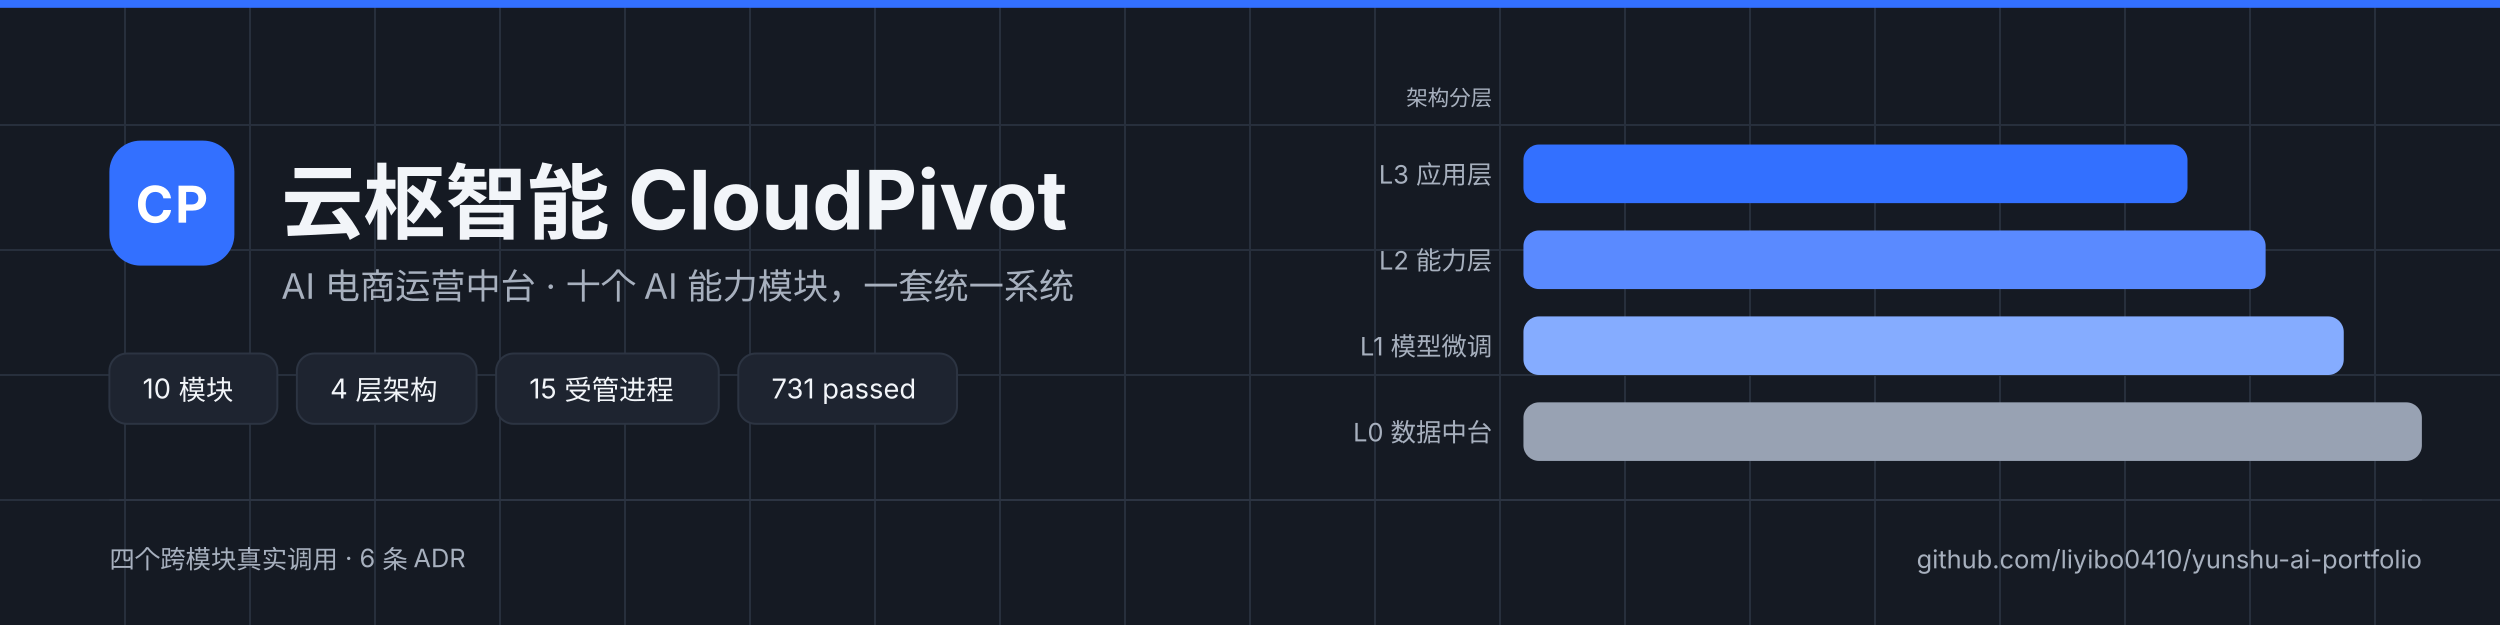
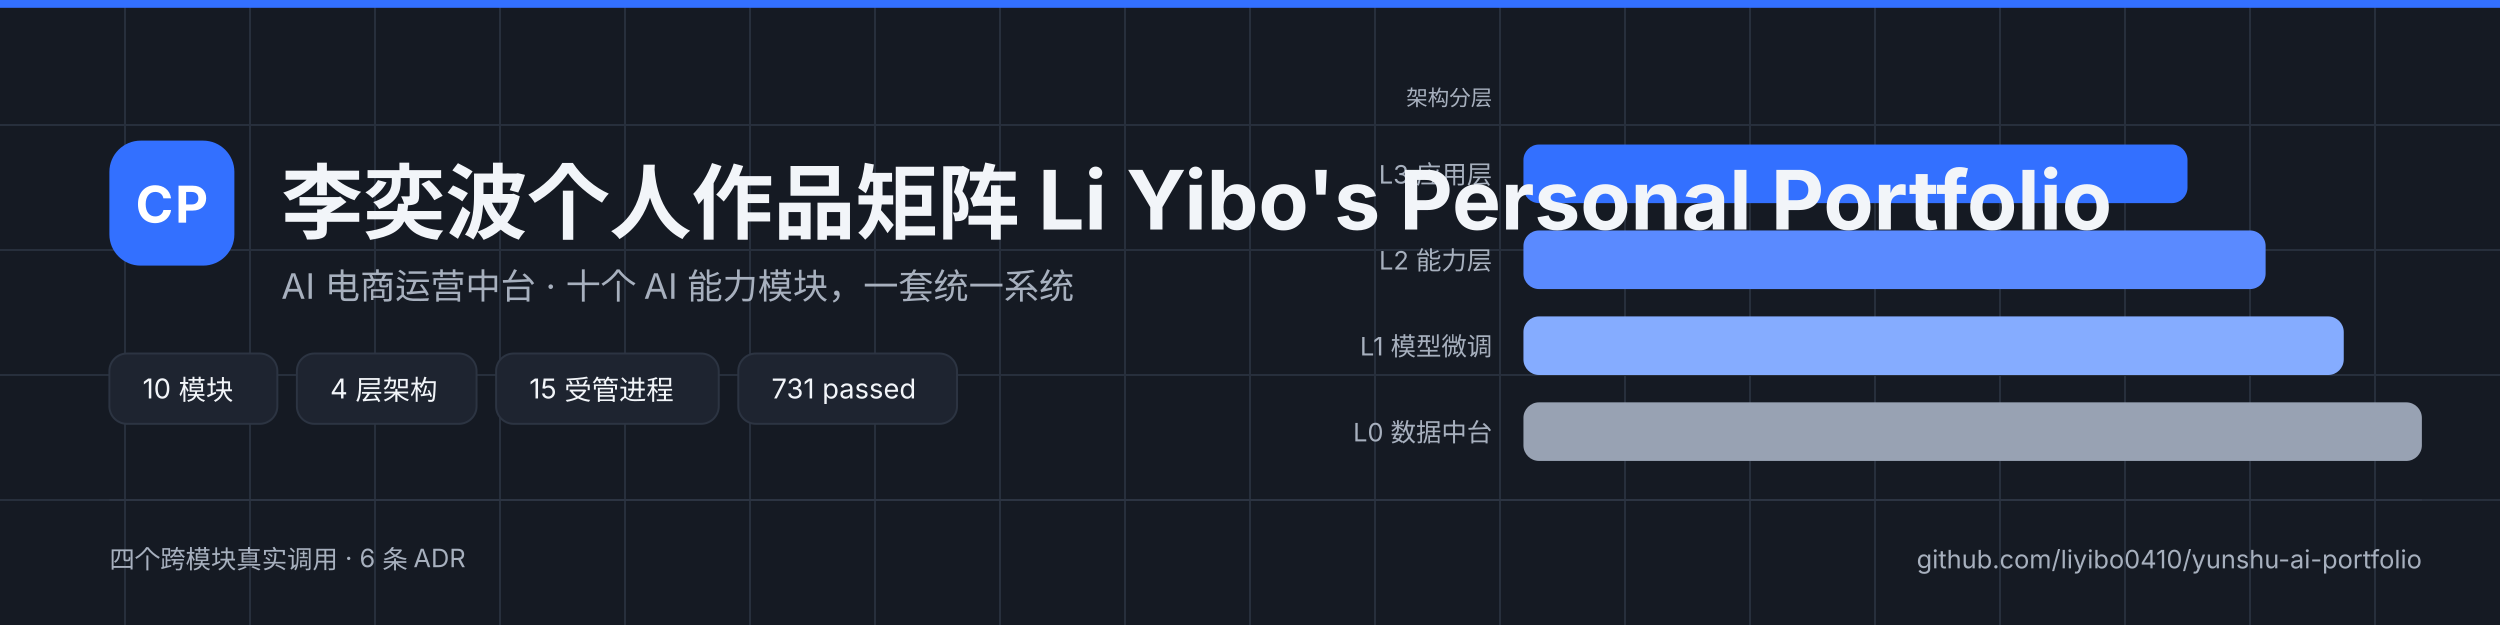
- <svg xmlns="http://www.w3.org/2000/svg" width="1280" height="320" viewBox="0 0 1280 320" role="img" aria-label="云枢智能 CloudPivot —— AI 电商运营中台：十个 AI 能力模块，合并成一套统一系统（深色版）" font-family="'Microsoft YaHei','PingFang SC',Inter,-apple-system,'Segoe UI',sans-serif">
+ <svg xmlns="http://www.w3.org/2000/svg" width="1280" height="320" viewBox="0 0 1280 320" role="img" aria-label="李奕波个人作品矩阵 Li Yibo's Personal Portfolio —— AI 电商运营中台：十个 AI 能力模块，合并成一套统一系统（深色版）" font-family="'Microsoft YaHei','PingFang SC',Inter,-apple-system,'Segoe UI',sans-serif">
  <rect width="1280" height="320" fill="#151A23" />
  <path d="M64 0V320M128 0V320M192 0V320M256 0V320M320 0V320M384 0V320M448 0V320M512 0V320M576 0V320M640 0V320M704 0V320M768 0V320M832 0V320M896 0V320M960 0V320M1024 0V320M1088 0V320M1152 0V320M1216 0V320M0 64H1280M0 128H1280M0 192H1280M0 256H1280" fill="none" stroke="#2C3442" stroke-width="1" opacity="0.8" />
  <rect width="1280" height="4" fill="#3370FF" />
  <g>
    <text x="764" y="54" text-anchor="end" font-size="11" fill="#A7B0BE">架构分层</text>
    <rect x="780" y="206" width="460" height="30" rx="8" fill="#98A2B3" />
    <rect x="780" y="162" width="420" height="30" rx="8" fill="#85ACFF" />
    <rect x="780" y="118" width="380" height="30" rx="8" fill="#5A8AFF" />
    <rect x="780" y="74" width="340" height="30" rx="8" fill="#3370FF" />
    <text x="764" y="226" text-anchor="end" font-size="13" fill="#A7B0BE">L0 数据中台</text>
    <text x="764" y="182" text-anchor="end" font-size="13" fill="#A7B0BE">L1 模型微调</text>
    <text x="764" y="138" text-anchor="end" font-size="13" fill="#A7B0BE">L2 能力层</text>
    <text x="764" y="94" text-anchor="end" font-size="13" fill="#A7B0BE">L3 应用层</text>
  </g>
  <rect x="56" y="72" width="64" height="64" rx="16" fill="#3370FF" />
  <text x="88" y="114" text-anchor="middle" font-size="26" font-weight="700" letter-spacing="1" fill="#FFFFFF">CP</text>
-   <text x="144" y="119" font-size="42" font-weight="700" fill="#F2F5F9">云枢智能 CloudPivot</text>
+   <text x="144" y="119" font-size="42" font-weight="700" fill="#F2F5F9">李奕波个人作品矩阵 Li Yibo's Personal Portfolio</text>
  <text x="144" y="153" font-size="18" fill="#A7B0BE">AI 电商运营中台 · 十个 AI 能力模块，一套统一系统</text>
  <rect x="56" y="181" width="86" height="36" rx="9" fill="#1E2430" stroke="#2C3442" />
  <text x="73" y="204" font-size="14" fill="#F2F5F9">10 模块</text>
  <rect x="152" y="181" width="92" height="36" rx="9" fill="#1E2430" stroke="#2C3442" />
  <text x="169" y="204" font-size="14" fill="#F2F5F9">4 层架构</text>
  <rect x="254" y="181" width="114" height="36" rx="9" fill="#1E2430" stroke="#2C3442" />
  <text x="271" y="204" font-size="14" fill="#F2F5F9">15 受管进程</text>
  <rect x="378" y="181" width="112" height="36" rx="9" fill="#1E2430" stroke="#2C3442" />
  <text x="395" y="204" font-size="14" fill="#F2F5F9">731 passed</text>
  <line x1="56" y1="256" x2="1240" y2="256" stroke="#2C3442" stroke-width="1" />
  <text x="56" y="291" font-size="13" fill="#A7B0BE">四个跨模块真实调用 · 6 条 ADR</text>
  <text x="1240" y="291" text-anchor="end" font-size="13" fill="#A7B0BE">github.com/liyibo0410/yunshu-ai-portfolio</text>
</svg>
